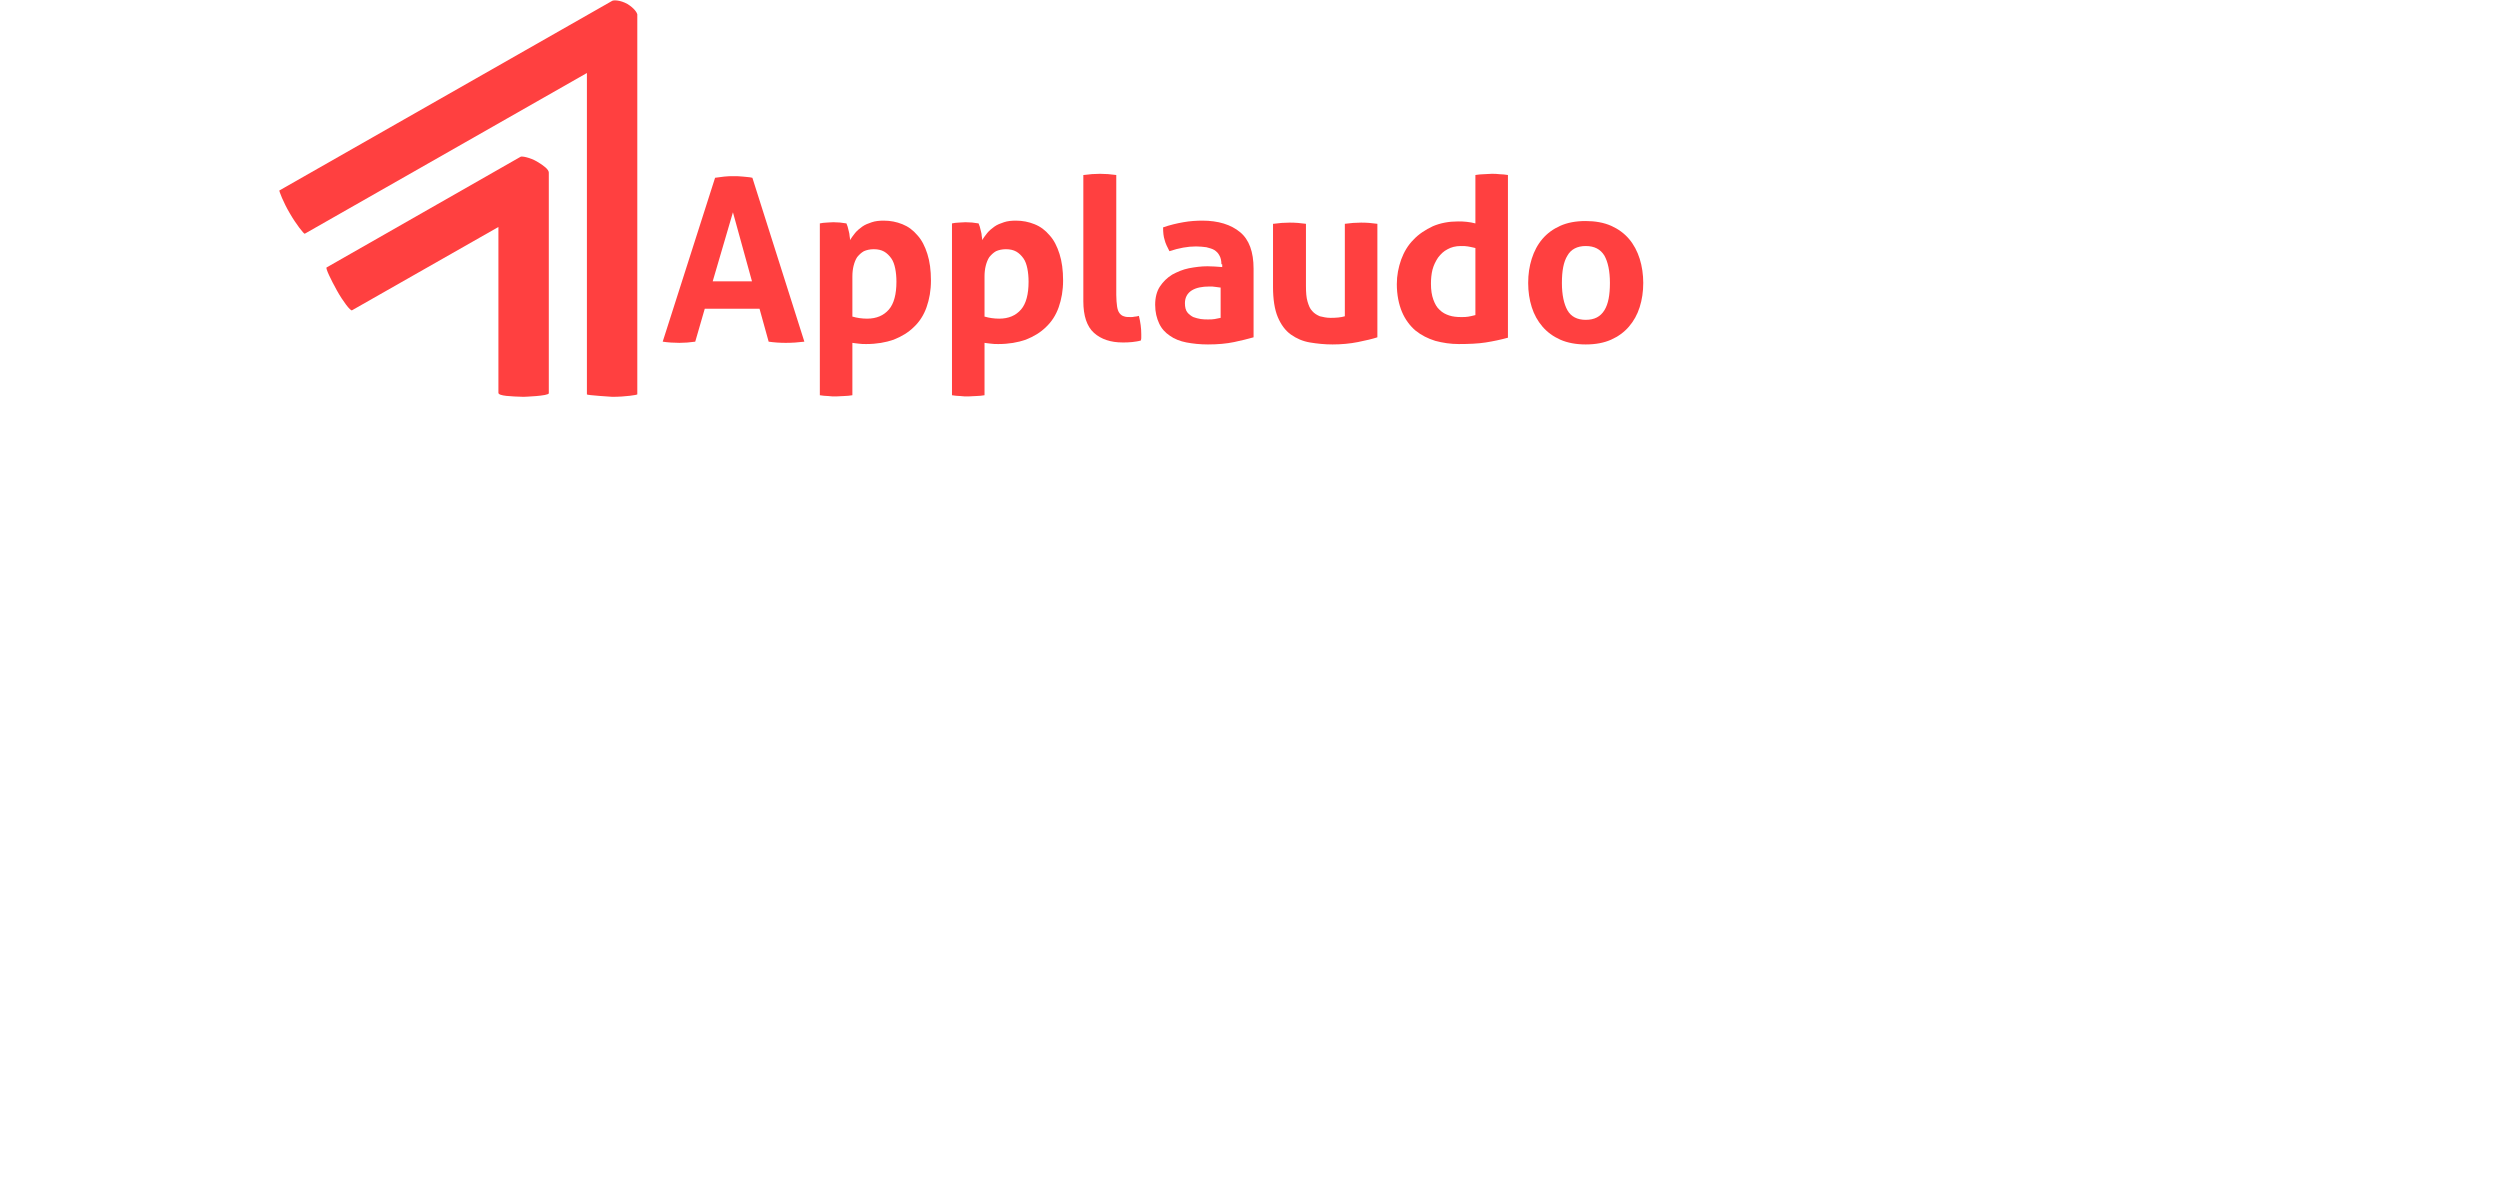
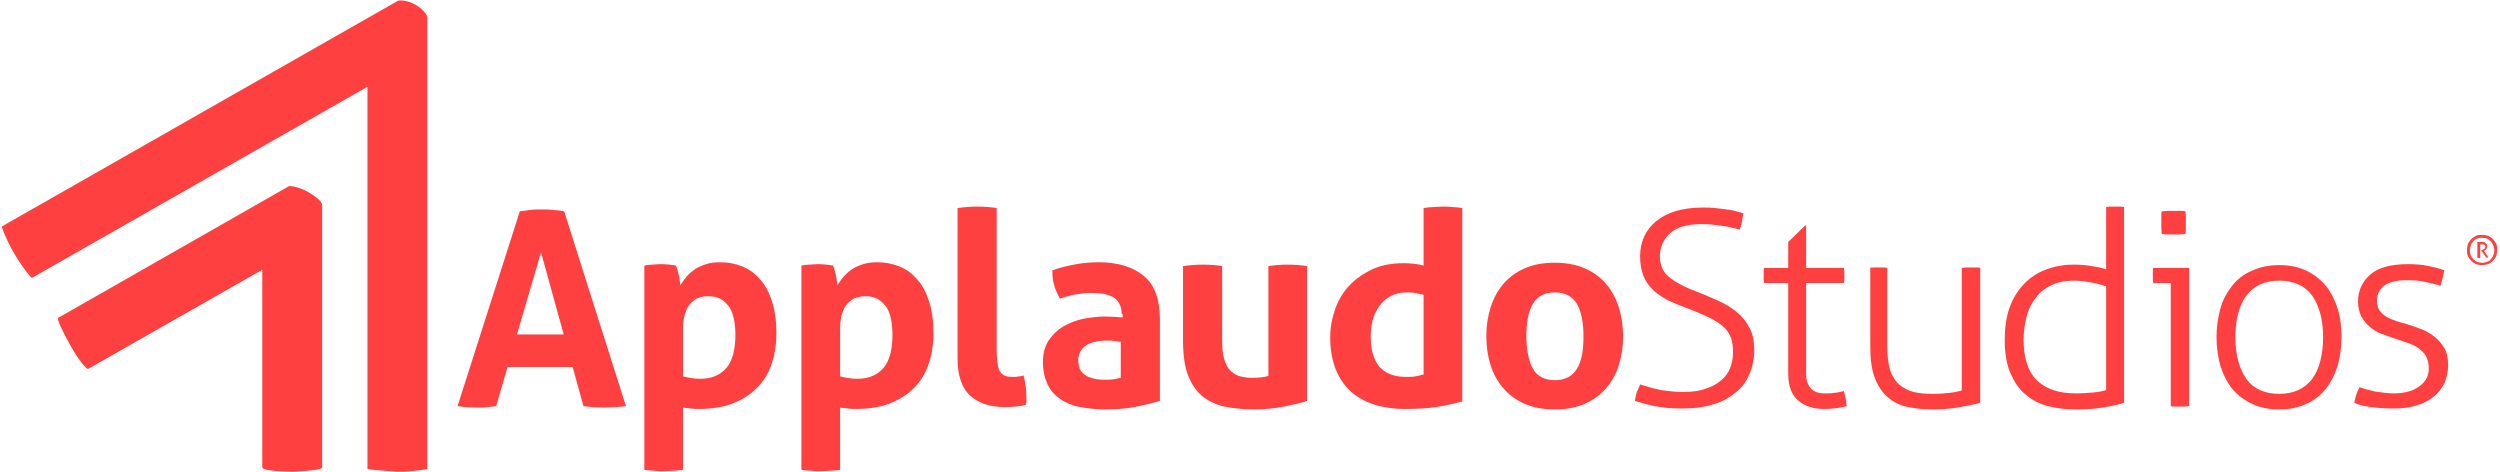
- <svg xmlns="http://www.w3.org/2000/svg" width="200px" version="1.1" class="logo" x="0px" y="0px" viewBox="-70 0 630 300">
+ <svg xmlns="http://www.w3.org/2000/svg" version="1.1" class="logo" x="0px" y="0px" viewBox="0 0 530 100">
  <g>
    <g class="logo__wordmark">
-       <path fill="#FF4040" d="M110.2,44.8c0.8-0.1,1.6-0.2,2.3-0.3c0.7-0.1,1.6-0.1,2.4-0.1c0.8,0,1.5,0,2.3,0.1c0.7,0.1,1.6,0.1,2.4,0.3               l13.1,41.3c-1.6,0.2-3.1,0.3-4.7,0.3c-1.5,0-2.9-0.1-4.3-0.3l-2.3-8.3h-13.8l-2.4,8.3c-1.4,0.2-2.7,0.3-4,0.3               c-1.4,0-2.9-0.1-4.2-0.3L110.2,44.8z M119.5,70.9l-4.8-17.4l-5.1,17.4H119.5z" />
-       <path fill="#FF4040" d="M136.6,56.3c0.5-0.1,1.1-0.2,1.6-0.2c0.5,0,1.1-0.1,1.8-0.1c1.1,0,2.2,0.1,3.3,0.3c0.1,0.2,0.2,0.5,0.3,0.8               c0.1,0.4,0.2,0.8,0.3,1.2c0.1,0.4,0.2,0.8,0.2,1.2c0.1,0.4,0.1,0.7,0.1,1c0.4-0.6,0.8-1.2,1.3-1.8c0.5-0.6,1.1-1.1,1.8-1.6               c0.7-0.5,1.5-0.8,2.4-1.1c0.9-0.3,1.9-0.4,3-0.4c1.7,0,3.2,0.3,4.7,0.9c1.5,0.6,2.7,1.5,3.8,2.8c1.1,1.2,1.9,2.8,2.5,4.7               c0.6,1.9,0.9,4.1,0.9,6.7c0,2.5-0.4,4.7-1.1,6.7c-0.7,2-1.8,3.7-3.2,5c-1.4,1.4-3.1,2.4-5.1,3.2c-2,0.7-4.3,1.1-6.9,1.1               c-0.7,0-1.3,0-1.9-0.1c-0.6-0.1-1.2-0.1-1.6-0.2v13.2c-0.7,0.1-1.4,0.2-2.1,0.2c-0.7,0-1.3,0.1-2,0.1c-0.7,0-1.3,0-2-0.1               c-0.7,0-1.4-0.1-2.1-0.2V56.3z M144.9,79.8c1,0.3,2.3,0.5,3.6,0.5c2.4,0,4.2-0.8,5.5-2.3c1.3-1.5,1.9-3.9,1.9-7               c0-1.2-0.1-2.3-0.3-3.3c-0.2-1-0.5-1.9-1-2.6c-0.5-0.7-1.1-1.3-1.8-1.7c-0.7-0.4-1.6-0.6-2.6-0.6c-1,0-1.8,0.2-2.5,0.5               c-0.7,0.4-1.2,0.9-1.7,1.5c-0.4,0.6-0.7,1.4-0.9,2.2c-0.2,0.8-0.3,1.7-0.3,2.7V79.8z" />
-       <path fill="#FF4040" d="M169.9,56.3c0.5-0.1,1.1-0.2,1.6-0.2c0.5,0,1.1-0.1,1.8-0.1c1.1,0,2.2,0.1,3.3,0.3c0.1,0.2,0.2,0.5,0.3,0.8               c0.1,0.4,0.2,0.8,0.3,1.2c0.1,0.4,0.2,0.8,0.2,1.2c0.1,0.4,0.1,0.7,0.1,1c0.4-0.6,0.8-1.2,1.3-1.8c0.5-0.6,1.1-1.1,1.8-1.6               c0.7-0.5,1.5-0.8,2.4-1.1c0.9-0.3,1.9-0.4,3-0.4c1.7,0,3.2,0.3,4.7,0.9c1.5,0.6,2.7,1.5,3.8,2.8c1.1,1.2,1.9,2.8,2.5,4.7               c0.6,1.9,0.9,4.1,0.9,6.7c0,2.5-0.4,4.7-1.1,6.7c-0.7,2-1.8,3.7-3.2,5c-1.4,1.4-3.1,2.4-5.1,3.2c-2,0.7-4.3,1.1-6.9,1.1               c-0.7,0-1.3,0-1.9-0.1c-0.6-0.1-1.2-0.1-1.6-0.2v13.2c-0.7,0.1-1.4,0.2-2.1,0.2c-0.7,0-1.3,0.1-2,0.1c-0.7,0-1.3,0-2-0.1               c-0.7,0-1.4-0.1-2.1-0.2V56.3z M178.2,79.8c1,0.3,2.3,0.5,3.6,0.5c2.4,0,4.2-0.8,5.5-2.3c1.3-1.5,1.9-3.9,1.9-7               c0-1.2-0.1-2.3-0.3-3.3c-0.2-1-0.5-1.9-1-2.6c-0.5-0.7-1.1-1.3-1.8-1.7c-0.7-0.4-1.6-0.6-2.6-0.6c-1,0-1.8,0.2-2.5,0.5               c-0.7,0.4-1.2,0.9-1.7,1.5c-0.4,0.6-0.7,1.4-0.9,2.2c-0.2,0.8-0.3,1.7-0.3,2.7V79.8z" />
-       <path fill="#FF4040" d="M203.1,44.1c1.4-0.2,2.8-0.3,4.1-0.3c1.3,0,2.7,0.1,4.1,0.3v30.2c0,1.2,0.1,2.1,0.2,2.9               c0.1,0.7,0.3,1.3,0.6,1.7c0.3,0.4,0.7,0.7,1.1,0.8c0.5,0.2,1,0.2,1.7,0.2c0.3,0,0.7,0,1-0.1c0.4,0,0.7-0.1,1.1-0.2               c0.4,1.6,0.6,3.1,0.6,4.6c0,0.3,0,0.6,0,0.8c0,0.2,0,0.5-0.1,0.8c-0.6,0.2-1.4,0.3-2.2,0.4c-0.9,0.1-1.7,0.1-2.4,0.1               c-3,0-5.4-0.8-7.2-2.4c-1.8-1.6-2.7-4.3-2.7-8V44.1z" />
-       <path fill="#FF4040" d="M237.8,66.6c0-0.9-0.2-1.7-0.5-2.2c-0.3-0.6-0.7-1-1.3-1.4c-0.5-0.3-1.2-0.5-2-0.7               c-0.8-0.1-1.7-0.2-2.6-0.2c-2.1,0-4.3,0.4-6.7,1.2c-0.5-1-1-1.9-1.2-2.8c-0.3-0.9-0.4-1.9-0.4-3.2c1.7-0.6,3.4-1,5.1-1.3               c1.7-0.3,3.3-0.4,4.8-0.4c4,0,7.2,1,9.5,2.9c2.3,1.9,3.4,5,3.4,9.2V85c-1.4,0.4-3,0.8-4.9,1.2c-1.9,0.4-4.1,0.6-6.6,0.6               c-2,0-3.8-0.2-5.4-0.5c-1.6-0.3-3.1-0.9-4.2-1.7c-1.2-0.8-2.1-1.8-2.7-3.1c-0.6-1.3-1-2.8-1-4.7c0-1.8,0.4-3.4,1.2-4.6               c0.8-1.2,1.8-2.2,3.1-3c1.3-0.7,2.7-1.3,4.2-1.6c1.6-0.3,3.1-0.5,4.7-0.5c1.1,0,2.4,0.1,3.7,0.2V66.6z M237.8,72.5               c-0.5-0.1-1-0.1-1.5-0.2c-0.5-0.1-1-0.1-1.5-0.1c-1.9,0-3.4,0.3-4.5,1c-1.1,0.7-1.7,1.8-1.7,3.2c0,1,0.2,1.8,0.6,2.3               c0.4,0.5,0.9,0.9,1.5,1.2c0.6,0.2,1.2,0.4,1.9,0.5c0.7,0.1,1.3,0.1,1.8,0.1c0.6,0,1.2,0,1.7-0.1c0.6-0.1,1.1-0.2,1.5-0.3V72.5z" />
-       <path fill="#FF4040" d="M250.9,56.4c1.4-0.2,2.8-0.3,4.1-0.3c1.4,0,2.7,0.1,4.1,0.3v15.7c0,1.6,0.1,2.9,0.4,3.9               c0.3,1,0.6,1.8,1.2,2.4c0.5,0.6,1.2,1,1.9,1.3c0.8,0.2,1.7,0.4,2.7,0.4c1.4,0,2.6-0.1,3.6-0.4V56.4c1.4-0.2,2.8-0.3,4.1-0.3               c1.4,0,2.7,0.1,4.1,0.3V85c-1.2,0.4-2.9,0.8-4.9,1.2c-2,0.4-4.2,0.6-6.4,0.6c-2,0-3.9-0.2-5.7-0.5c-1.8-0.3-3.4-1-4.8-2               c-1.4-1-2.5-2.5-3.3-4.4c-0.8-1.9-1.2-4.5-1.2-7.6V56.4z" />
-       <path fill="#FF4040" d="M301.8,44.1c0.7-0.1,1.4-0.2,2.1-0.2c0.7,0,1.3-0.1,2-0.1c0.7,0,1.3,0,2,0.1c0.7,0,1.4,0.1,2.1,0.2v41               c-1.8,0.5-3.7,0.9-5.6,1.2c-1.9,0.3-4.2,0.4-6.8,0.4c-2.1,0-4-0.3-5.9-0.8c-1.9-0.6-3.5-1.4-5-2.6c-1.4-1.2-2.6-2.8-3.4-4.7               c-0.8-1.9-1.3-4.3-1.3-7c0-2.2,0.4-4.2,1.1-6.2c0.7-1.9,1.7-3.6,3.1-5c1.3-1.4,3-2.5,4.9-3.4c1.9-0.8,4-1.2,6.3-1.2               c0.7,0,1.4,0,2.2,0.1c0.8,0.1,1.5,0.2,2.2,0.4V44.1z M301.8,62.5c-0.8-0.2-1.4-0.3-1.9-0.4c-0.5-0.1-1.1-0.1-1.8-0.1               c-1.3,0-2.4,0.3-3.3,0.8c-1,0.5-1.7,1.2-2.4,2.1c-0.6,0.9-1.1,1.9-1.4,3c-0.3,1.2-0.4,2.4-0.4,3.6c0,1.6,0.2,2.9,0.6,4               c0.4,1.1,0.9,2,1.6,2.6c0.7,0.7,1.5,1.1,2.4,1.4c0.9,0.3,1.9,0.4,3,0.4c0.7,0,1.3,0,1.8-0.1c0.5-0.1,1.1-0.2,1.8-0.4V62.5z" />
-       <path fill="#FF4040" d="M329.6,86.8c-2.4,0-4.6-0.4-6.4-1.2c-1.8-0.8-3.3-1.9-4.5-3.3c-1.2-1.4-2.1-3-2.7-4.9               c-0.6-1.9-0.9-3.9-0.9-6.1c0-2.2,0.3-4.2,0.9-6.1c0.6-1.9,1.5-3.6,2.7-5c1.2-1.4,2.7-2.5,4.5-3.3c1.8-0.8,3.9-1.2,6.4-1.2               c2.4,0,4.6,0.4,6.4,1.2c1.8,0.8,3.3,1.9,4.5,3.3c1.2,1.4,2.1,3.1,2.7,5c0.6,1.9,0.9,4,0.9,6.1c0,2.2-0.3,4.2-0.9,6.1               c-0.6,1.9-1.5,3.5-2.7,4.9c-1.2,1.4-2.7,2.5-4.5,3.3C334.2,86.4,332.1,86.8,329.6,86.8z M329.6,80.6c2.2,0,3.7-0.8,4.7-2.4               c1-1.6,1.4-3.9,1.4-6.9c0-3-0.5-5.3-1.4-6.9c-1-1.6-2.5-2.4-4.7-2.4c-2.1,0-3.7,0.8-4.6,2.4c-1,1.6-1.4,3.9-1.4,6.9               c0,3,0.5,5.3,1.4,6.9C325.9,79.8,327.5,80.6,329.6,80.6z" />
+       <path fill="#FF4040" d="M110.2,44.8c0.8-0.1,1.6-0.2,2.3-0.3c0.7-0.1,1.6-0.1,2.4-0.1c0.8,0,1.5,0,2.3,0.1c0.7,0.1,1.6,0.1,2.4,0.3    l13.1,41.3c-1.6,0.2-3.1,0.3-4.7,0.3c-1.5,0-2.9-0.1-4.3-0.3l-2.3-8.3h-13.8l-2.4,8.3c-1.4,0.2-2.7,0.3-4,0.3    c-1.4,0-2.9-0.1-4.2-0.3L110.2,44.8z M119.5,70.9l-4.8-17.4l-5.1,17.4H119.5z" />
+       <path fill="#FF4040" d="M136.6,56.3c0.5-0.1,1.1-0.2,1.6-0.2c0.5,0,1.1-0.1,1.8-0.1c1.1,0,2.2,0.1,3.3,0.3c0.1,0.2,0.2,0.5,0.3,0.8    c0.1,0.4,0.2,0.8,0.3,1.2c0.1,0.4,0.2,0.8,0.2,1.2c0.1,0.4,0.1,0.7,0.1,1c0.4-0.6,0.8-1.2,1.3-1.8c0.5-0.6,1.1-1.1,1.8-1.6    c0.7-0.5,1.5-0.8,2.4-1.1c0.9-0.3,1.9-0.4,3-0.4c1.7,0,3.2,0.3,4.7,0.9c1.5,0.6,2.7,1.5,3.8,2.8c1.1,1.2,1.9,2.8,2.5,4.7    c0.6,1.9,0.9,4.1,0.9,6.7c0,2.5-0.4,4.7-1.1,6.7c-0.7,2-1.8,3.7-3.2,5c-1.4,1.4-3.1,2.4-5.1,3.2c-2,0.7-4.3,1.1-6.9,1.1    c-0.7,0-1.3,0-1.9-0.1c-0.6-0.1-1.2-0.1-1.6-0.2v13.2c-0.7,0.1-1.4,0.2-2.1,0.2c-0.7,0-1.3,0.1-2,0.1c-0.7,0-1.3,0-2-0.1    c-0.7,0-1.4-0.1-2.1-0.2V56.3z M144.9,79.8c1,0.3,2.3,0.5,3.6,0.5c2.4,0,4.2-0.8,5.5-2.3c1.3-1.5,1.9-3.9,1.9-7    c0-1.2-0.1-2.3-0.3-3.3c-0.2-1-0.5-1.9-1-2.6c-0.5-0.7-1.1-1.3-1.8-1.7c-0.7-0.4-1.6-0.6-2.6-0.6c-1,0-1.8,0.2-2.5,0.5    c-0.7,0.4-1.2,0.9-1.7,1.5c-0.4,0.6-0.7,1.4-0.9,2.2c-0.2,0.8-0.3,1.7-0.3,2.7V79.8z" />
+       <path fill="#FF4040" d="M169.9,56.3c0.5-0.1,1.1-0.2,1.6-0.2c0.5,0,1.1-0.1,1.8-0.1c1.1,0,2.2,0.1,3.3,0.3c0.1,0.2,0.2,0.5,0.3,0.8    c0.1,0.4,0.2,0.8,0.3,1.2c0.1,0.4,0.2,0.8,0.2,1.2c0.1,0.4,0.1,0.7,0.1,1c0.4-0.6,0.8-1.2,1.3-1.8c0.5-0.6,1.1-1.1,1.8-1.6    c0.7-0.5,1.5-0.8,2.4-1.1c0.9-0.3,1.9-0.4,3-0.4c1.7,0,3.2,0.3,4.7,0.9c1.5,0.6,2.7,1.5,3.8,2.8c1.1,1.2,1.9,2.8,2.5,4.7    c0.6,1.9,0.9,4.1,0.9,6.7c0,2.5-0.4,4.7-1.1,6.7c-0.7,2-1.8,3.7-3.2,5c-1.4,1.4-3.1,2.4-5.1,3.2c-2,0.7-4.3,1.1-6.9,1.1    c-0.7,0-1.3,0-1.9-0.1c-0.6-0.1-1.2-0.1-1.6-0.2v13.2c-0.7,0.1-1.4,0.2-2.1,0.2c-0.7,0-1.3,0.1-2,0.1c-0.7,0-1.3,0-2-0.1    c-0.7,0-1.4-0.1-2.1-0.2V56.3z M178.2,79.8c1,0.3,2.3,0.5,3.6,0.5c2.4,0,4.2-0.8,5.5-2.3c1.3-1.5,1.9-3.9,1.9-7    c0-1.2-0.1-2.3-0.3-3.3c-0.2-1-0.5-1.9-1-2.6c-0.5-0.7-1.1-1.3-1.8-1.7c-0.7-0.4-1.6-0.6-2.6-0.6c-1,0-1.8,0.2-2.5,0.5    c-0.7,0.4-1.2,0.9-1.7,1.5c-0.4,0.6-0.7,1.4-0.9,2.2c-0.2,0.8-0.3,1.7-0.3,2.7V79.8z" />
+       <path fill="#FF4040" d="M203.1,44.1c1.4-0.2,2.8-0.3,4.1-0.3c1.3,0,2.7,0.1,4.1,0.3v30.2c0,1.2,0.1,2.1,0.2,2.9    c0.1,0.7,0.3,1.3,0.6,1.7c0.3,0.4,0.7,0.7,1.1,0.8c0.5,0.2,1,0.2,1.7,0.2c0.3,0,0.7,0,1-0.1c0.4,0,0.7-0.1,1.1-0.2    c0.4,1.6,0.6,3.1,0.6,4.6c0,0.3,0,0.6,0,0.8c0,0.2,0,0.5-0.1,0.8c-0.6,0.2-1.4,0.3-2.2,0.4c-0.9,0.1-1.7,0.1-2.4,0.1    c-3,0-5.4-0.8-7.2-2.4c-1.8-1.6-2.7-4.3-2.7-8V44.1z" />
+       <path fill="#FF4040" d="M237.8,66.6c0-0.9-0.2-1.7-0.5-2.2c-0.3-0.6-0.7-1-1.3-1.4c-0.5-0.3-1.2-0.5-2-0.7    c-0.8-0.1-1.7-0.2-2.6-0.2c-2.1,0-4.3,0.4-6.7,1.2c-0.5-1-1-1.9-1.2-2.8c-0.3-0.9-0.4-1.9-0.4-3.2c1.7-0.6,3.4-1,5.1-1.3    c1.7-0.3,3.3-0.4,4.8-0.4c4,0,7.2,1,9.5,2.9c2.3,1.9,3.4,5,3.4,9.2V85c-1.4,0.4-3,0.8-4.9,1.2c-1.9,0.4-4.1,0.6-6.6,0.6    c-2,0-3.8-0.2-5.4-0.5c-1.6-0.3-3.1-0.9-4.2-1.7c-1.2-0.8-2.1-1.8-2.7-3.1c-0.6-1.3-1-2.8-1-4.7c0-1.8,0.4-3.4,1.2-4.6    c0.8-1.2,1.8-2.2,3.1-3c1.3-0.7,2.7-1.3,4.2-1.6c1.6-0.3,3.1-0.5,4.7-0.5c1.1,0,2.4,0.1,3.7,0.2V66.6z M237.8,72.5    c-0.5-0.1-1-0.1-1.5-0.2c-0.5-0.1-1-0.1-1.5-0.1c-1.9,0-3.4,0.3-4.5,1c-1.1,0.7-1.7,1.8-1.7,3.2c0,1,0.2,1.8,0.6,2.3    c0.4,0.5,0.9,0.9,1.5,1.2c0.6,0.2,1.2,0.4,1.9,0.5c0.7,0.1,1.3,0.1,1.8,0.1c0.6,0,1.2,0,1.7-0.1c0.6-0.1,1.1-0.2,1.5-0.3V72.5z" />
+       <path fill="#FF4040" d="M250.9,56.4c1.4-0.2,2.8-0.3,4.1-0.3c1.4,0,2.7,0.1,4.1,0.3v15.7c0,1.6,0.1,2.9,0.4,3.9    c0.3,1,0.6,1.8,1.2,2.4c0.5,0.6,1.2,1,1.9,1.3c0.8,0.2,1.7,0.4,2.7,0.4c1.4,0,2.6-0.1,3.6-0.4V56.4c1.4-0.2,2.8-0.3,4.1-0.3    c1.4,0,2.7,0.1,4.1,0.3V85c-1.2,0.4-2.9,0.8-4.9,1.2c-2,0.4-4.2,0.6-6.4,0.6c-2,0-3.9-0.2-5.7-0.5c-1.8-0.3-3.4-1-4.8-2    c-1.4-1-2.5-2.5-3.3-4.4c-0.8-1.9-1.2-4.5-1.2-7.6V56.4z" />
+       <path fill="#FF4040" d="M301.8,44.1c0.7-0.1,1.4-0.2,2.1-0.2c0.7,0,1.3-0.1,2-0.1c0.7,0,1.3,0,2,0.1c0.7,0,1.4,0.1,2.1,0.2v41    c-1.8,0.5-3.7,0.9-5.6,1.2c-1.9,0.3-4.2,0.4-6.8,0.4c-2.1,0-4-0.3-5.9-0.8c-1.9-0.6-3.5-1.4-5-2.6c-1.4-1.2-2.6-2.8-3.4-4.7    c-0.8-1.9-1.3-4.3-1.3-7c0-2.2,0.4-4.2,1.1-6.2c0.7-1.9,1.7-3.6,3.1-5c1.3-1.4,3-2.5,4.9-3.4c1.9-0.8,4-1.2,6.3-1.2    c0.7,0,1.4,0,2.2,0.1c0.8,0.1,1.5,0.2,2.2,0.4V44.1z M301.8,62.5c-0.8-0.2-1.4-0.3-1.9-0.4c-0.5-0.1-1.1-0.1-1.8-0.1    c-1.3,0-2.4,0.3-3.3,0.8c-1,0.5-1.7,1.2-2.4,2.1c-0.6,0.9-1.1,1.9-1.4,3c-0.3,1.2-0.4,2.4-0.4,3.6c0,1.6,0.2,2.9,0.6,4    c0.4,1.1,0.9,2,1.6,2.6c0.7,0.7,1.5,1.1,2.4,1.4c0.9,0.3,1.9,0.4,3,0.4c0.7,0,1.3,0,1.8-0.1c0.5-0.1,1.1-0.2,1.8-0.4V62.5z" />
+       <path fill="#FF4040" d="M329.6,86.8c-2.4,0-4.6-0.4-6.4-1.2c-1.8-0.8-3.3-1.9-4.5-3.3c-1.2-1.4-2.1-3-2.7-4.9    c-0.6-1.9-0.9-3.9-0.9-6.1c0-2.2,0.3-4.2,0.9-6.1c0.6-1.9,1.5-3.6,2.7-5c1.2-1.4,2.7-2.5,4.5-3.3c1.8-0.8,3.9-1.2,6.4-1.2    c2.4,0,4.6,0.4,6.4,1.2c1.8,0.8,3.3,1.9,4.5,3.3c1.2,1.4,2.1,3.1,2.7,5c0.6,1.9,0.9,4,0.9,6.1c0,2.2-0.3,4.2-0.9,6.1    c-0.6,1.9-1.5,3.5-2.7,4.9c-1.2,1.4-2.7,2.5-4.5,3.3C334.2,86.4,332.1,86.8,329.6,86.8z M329.6,80.6c2.2,0,3.7-0.8,4.7-2.4    c1-1.6,1.4-3.9,1.4-6.9c0-3-0.5-5.3-1.4-6.9c-1-1.6-2.5-2.4-4.7-2.4c-2.1,0-3.7,0.8-4.6,2.4c-1,1.6-1.4,3.9-1.4,6.9    c0,3,0.5,5.3,1.4,6.9C325.9,79.8,327.5,80.6,329.6,80.6z" />
+       <path fill="#FF4040" d="M347.7,81.5c0.5,0.2,1.1,0.3,1.7,0.5c0.6,0.2,1.2,0.4,1.9,0.5c0.7,0.2,1.5,0.3,2.4,0.4    c0.9,0.1,1.9,0.2,3.1,0.2c1.9,0,3.5-0.2,4.8-0.7c1.3-0.4,2.4-1,3.3-1.8c0.9-0.7,1.5-1.6,1.9-2.6c0.4-1,0.6-2.1,0.6-3.3    c0-1.1-0.1-2.1-0.4-3c-0.3-0.8-0.8-1.6-1.5-2.3c-0.7-0.7-1.7-1.3-3-2c-1.3-0.6-2.8-1.3-4.7-2c-1.4-0.5-2.6-1-3.9-1.6    c-1.2-0.6-2.3-1.3-3.2-2.1c-0.9-0.8-1.7-1.8-2.2-3c-0.5-1.2-0.8-2.6-0.8-4.3c0-3.1,1.1-5.6,3.4-7.5c2.3-1.9,5.6-2.9,9.9-2.9    c0.9,0,1.7,0,2.6,0.1c0.9,0.1,1.7,0.2,2.4,0.3c0.8,0.1,1.5,0.2,2.1,0.4c0.6,0.2,1.2,0.3,1.5,0.4c-0.1,0.6-0.2,1.2-0.3,1.8    c-0.1,0.6-0.3,1.2-0.5,1.7c-0.9-0.3-2.1-0.6-3.6-0.8c-1.5-0.2-2.9-0.4-4.3-0.4c-3.2,0-5.5,0.7-6.9,2c-1.4,1.3-2.1,3-2.1,4.9    c0,1,0.2,1.9,0.6,2.7c0.4,0.8,1,1.4,1.8,2c0.8,0.6,1.7,1.1,2.7,1.6c1,0.5,2.2,0.9,3.4,1.4c1.6,0.7,3.2,1.3,4.6,2    c1.4,0.7,2.6,1.5,3.6,2.4c1,0.9,1.8,2,2.4,3.2c0.6,1.2,0.9,2.7,0.9,4.5c0,2-0.4,3.8-1.1,5.3c-0.7,1.6-1.7,2.9-3.1,3.9    c-1.3,1.1-2.9,1.9-4.8,2.4c-1.9,0.6-4,0.8-6.4,0.8c-2.3,0-4.2-0.2-5.7-0.5c-1.5-0.3-2.9-0.7-4.2-1.1c0.1-0.6,0.2-1.2,0.4-1.9    C347.3,82.6,347.5,82,347.7,81.5z" />
+       <path fill="#FF4040" d="M379,60H374c0-0.2-0.1-0.4-0.1-0.7c0-0.3,0-0.6,0-0.9c0-0.3,0-0.6,0-0.9c0-0.3,0-0.5,0.1-0.7h5.1v-5.5    l3.6-3.5h0.2v9h8c0,0.2,0.1,0.4,0.1,0.7c0,0.3,0,0.6,0,0.9c0,0.3,0,0.6,0,0.9c0,0.3-0.1,0.6-0.1,0.7h-8v19.1c0,1,0.1,1.7,0.4,2.3    c0.3,0.6,0.6,1,1,1.3c0.4,0.3,0.9,0.5,1.4,0.6c0.5,0.1,1.1,0.1,1.6,0.1c1.4,0,2.5-0.2,3.6-0.5c0.3,1,0.5,2.1,0.6,3.2    c-1.4,0.4-3,0.6-4.9,0.6c-2.2,0-4-0.6-5.4-1.8c-1.4-1.2-2.1-3.1-2.1-5.7V60z" />
+       <path fill="#FF4040" d="M396.2,56.8c0.2,0,0.6-0.1,1-0.1c0.4,0,0.7,0,0.9,0c0.2,0,0.6,0,1,0c0.4,0,0.7,0,1,0.1v16.5    c0,2.1,0.2,3.8,0.6,5.1c0.4,1.3,1.1,2.4,1.9,3.1c0.8,0.7,1.9,1.3,3.1,1.6c1.2,0.3,2.6,0.4,4.1,0.4c1.3,0,2.4-0.1,3.4-0.2    c1-0.1,1.9-0.3,2.7-0.5V56.8c0.2,0,0.6-0.1,1-0.1c0.4,0,0.7,0,0.9,0c0.2,0,0.6,0,1,0c0.4,0,0.7,0,1,0.1v28.6c-1.4,0.4-3,0.7-4.8,1    c-1.8,0.3-3.6,0.4-5.4,0.4c-1.8,0-3.5-0.2-5.1-0.5c-1.6-0.3-3-1-4.2-2c-1.2-1-2.1-2.3-2.8-4.1c-0.7-1.7-1-4-1-6.7V56.8z" />
+       <path fill="#FF4040" d="M446.4,43.9c0.2,0,0.6-0.1,1-0.1c0.4,0,0.7,0,0.9,0c0.2,0,0.6,0,1,0c0.4,0,0.7,0,1,0.1v41.5    c-1.2,0.4-2.7,0.7-4.5,1c-1.8,0.3-3.6,0.4-5.6,0.4c-2.1,0-4.1-0.2-6-0.7c-1.9-0.5-3.5-1.3-4.8-2.5c-1.4-1.1-2.4-2.7-3.2-4.5    c-0.8-1.9-1.2-4.2-1.2-7c0-2.5,0.3-4.8,1-6.8c0.7-2,1.7-3.6,3-5c1.3-1.4,2.8-2.4,4.6-3.1c1.8-0.7,3.8-1.1,6-1.1    c1.3,0,2.6,0.1,3.8,0.3c1.3,0.2,2.3,0.4,3.1,0.7V43.9z M446.4,60.7c-0.8-0.3-1.8-0.6-3-0.8c-1.2-0.2-2.4-0.4-3.7-0.4    c-1.8,0-3.4,0.3-4.7,0.9c-1.3,0.6-2.5,1.5-3.3,2.6c-0.9,1.1-1.6,2.4-2,3.9c-0.4,1.5-0.7,3.2-0.7,5.1c0,4,1,6.9,2.9,8.7    c1.9,1.8,4.6,2.7,8.2,2.7c1.3,0,2.5-0.1,3.7-0.2c1.2-0.1,2.1-0.3,2.7-0.5V60.7z" />
+       <path fill="#FF4040" d="M460.2,60h-3.7c0-0.2-0.1-0.4-0.1-0.7c0-0.3,0-0.6,0-0.9c0-0.3,0-0.6,0-0.9c0-0.3,0-0.6,0.1-0.7h7.6v29.3    c-0.2,0-0.6,0.1-1,0.1c-0.4,0-0.7,0-1,0c-0.2,0-0.5,0-0.9,0c-0.4,0-0.8,0-1-0.1V60z M458.3,49.6c0-0.3-0.1-0.8-0.1-1.3    c0-0.5,0-0.9,0-1.3c0-0.3,0-0.7,0-1.1c0-0.5,0-0.8,0.1-1.1c0.3,0,0.8-0.1,1.3-0.1c0.5,0,0.9,0,1.3,0c0.3,0,0.7,0,1.2,0    c0.5,0,0.9,0,1.2,0.1c0,0.3,0.1,0.7,0.1,1.1c0,0.5,0,0.8,0,1.1c0,0.3,0,0.8,0,1.3c0,0.5,0,0.9-0.1,1.3c-0.3,0-0.7,0.1-1.2,0.1    c-0.5,0-0.9,0-1.2,0c-0.3,0-0.8,0-1.3,0C459.1,49.7,458.7,49.7,458.3,49.6z" />
+       <path fill="#FF4040" d="M483.2,86.8c-2.2,0-4.2-0.4-5.8-1.2c-1.7-0.8-3.1-1.9-4.2-3.2c-1.1-1.4-1.9-3-2.5-4.9    c-0.5-1.9-0.8-3.9-0.8-6c0-2.1,0.3-4.2,0.8-6c0.5-1.9,1.4-3.5,2.5-4.9c1.1-1.4,2.5-2.5,4.2-3.2c1.7-0.8,3.6-1.2,5.8-1.2    c2.2,0,4.1,0.4,5.8,1.2c1.6,0.8,3,1.9,4.1,3.2c1.1,1.4,1.9,3,2.5,4.9c0.6,1.9,0.8,3.9,0.8,6c0,2.1-0.3,4.2-0.8,6    c-0.6,1.9-1.4,3.5-2.5,4.9c-1.1,1.4-2.5,2.5-4.1,3.2C487.3,86.4,485.4,86.8,483.2,86.8z M483.2,83.5c3.1,0,5.4-1.1,7-3.2    c1.5-2.1,2.3-5.1,2.3-8.8c0-3.7-0.8-6.6-2.3-8.8c-1.5-2.1-3.9-3.2-7-3.2c-3.1,0-5.4,1.1-7,3.2c-1.5,2.1-2.3,5.1-2.3,8.8    c0,3.7,0.8,6.6,2.3,8.8C477.7,82.4,480.1,83.5,483.2,83.5z" />
+       <path fill="#FF4040" d="M500.2,82.1c0.9,0.3,2,0.6,3.3,0.9c1.4,0.2,2.7,0.4,3.9,0.4c2.3,0,4.2-0.5,5.5-1.5c1.4-1,2-2.3,2-3.8    c0-1-0.2-1.9-0.6-2.6c-0.4-0.7-1-1.2-1.6-1.7c-0.7-0.5-1.4-0.8-2.3-1.1c-0.9-0.3-1.7-0.6-2.6-0.9c-1-0.3-1.9-0.7-2.9-1    c-1-0.4-1.8-0.9-2.5-1.5c-0.7-0.6-1.3-1.3-1.8-2.2c-0.4-0.8-0.7-1.9-0.7-3.2c0-2.3,0.9-4.2,2.6-5.7c1.7-1.5,4.4-2.2,8-2.2    c1.5,0,3,0.1,4.4,0.4c1.4,0.3,2.5,0.6,3.3,0.9c-0.2,1.1-0.5,2.2-0.8,3.3c-0.8-0.3-1.9-0.5-3.1-0.8c-1.3-0.3-2.6-0.4-3.9-0.4    c-2.4,0-4,0.4-5,1.2c-1,0.8-1.5,1.9-1.5,3.2c0,0.7,0.2,1.4,0.5,1.9c0.3,0.5,0.8,1,1.3,1.3c0.6,0.4,1.2,0.7,1.9,0.9    c0.7,0.3,1.5,0.5,2.3,0.7c1,0.3,2.1,0.7,3.2,1.1c1.1,0.4,2,0.9,2.9,1.6c0.9,0.7,1.6,1.5,2.2,2.5c0.6,1,0.8,2.2,0.8,3.7    c0,1.4-0.3,2.6-0.8,3.8c-0.6,1.1-1.3,2.1-2.4,2.9c-1,0.8-2.2,1.4-3.6,1.8c-1.4,0.4-2.9,0.6-4.6,0.6c-1.9,0-3.5-0.1-5-0.3    c-1.5-0.2-2.6-0.5-3.5-0.9C499.3,84.4,499.6,83.2,500.2,82.1z" />
+       <g>
+         <path fill="#FF4040" d="M526.2,56.2c-0.5,0-0.9-0.1-1.3-0.2c-0.4-0.2-0.7-0.4-1-0.7c-0.3-0.3-0.5-0.6-0.7-1     c-0.2-0.4-0.2-0.8-0.2-1.3c0-0.4,0.1-0.9,0.2-1.3c0.2-0.4,0.4-0.7,0.7-1c0.3-0.3,0.6-0.5,1-0.7c0.4-0.2,0.8-0.2,1.3-0.2     c0.5,0,0.9,0.1,1.3,0.2c0.4,0.2,0.7,0.4,1,0.7c0.3,0.3,0.5,0.6,0.7,1c0.2,0.4,0.2,0.8,0.2,1.3c0,0.5-0.1,0.9-0.2,1.3     c-0.2,0.4-0.4,0.7-0.7,1c-0.3,0.3-0.6,0.5-1,0.7C527.1,56.1,526.7,56.2,526.2,56.2z M526.2,55.7c0.4,0,0.8-0.1,1.1-0.2     c0.3-0.1,0.6-0.3,0.8-0.6c0.2-0.2,0.4-0.5,0.5-0.8c0.1-0.3,0.2-0.7,0.2-1c0-0.4-0.1-0.7-0.2-1c-0.1-0.3-0.3-0.6-0.5-0.9     c-0.2-0.2-0.5-0.4-0.8-0.6c-0.3-0.1-0.7-0.2-1.1-0.2c-0.4,0-0.8,0.1-1.1,0.2c-0.3,0.1-0.6,0.3-0.8,0.6c-0.2,0.2-0.4,0.5-0.5,0.9     c-0.1,0.3-0.2,0.7-0.2,1c0,0.4,0.1,0.7,0.2,1c0.1,0.3,0.3,0.6,0.5,0.8c0.2,0.2,0.5,0.4,0.8,0.6C525.4,55.6,525.8,55.7,526.2,55.7z      M525.2,51.3c0.1,0,0.3,0,0.4,0c0.1,0,0.3,0,0.4,0c0.2,0,0.3,0,0.5,0c0.2,0,0.3,0.1,0.4,0.2c0.1,0.1,0.2,0.2,0.3,0.3     c0.1,0.1,0.1,0.3,0.1,0.5c0,0.1,0,0.2-0.1,0.3c0,0.1-0.1,0.2-0.2,0.3c-0.1,0.1-0.1,0.1-0.2,0.2c-0.1,0.1-0.2,0.1-0.2,0.1l1,1.4     c-0.1,0-0.1,0-0.2,0c0,0-0.1,0-0.1,0c-0.1,0-0.1,0-0.1,0s-0.1,0-0.1,0l-1.1-1.5l0.2-0.1c0.1,0,0.1-0.1,0.2-0.1     c0.1,0,0.2-0.1,0.2-0.1c0.1-0.1,0.1-0.1,0.2-0.2c0-0.1,0.1-0.2,0.1-0.3c0-0.2-0.1-0.3-0.2-0.4c-0.2-0.1-0.3-0.1-0.5-0.1     c-0.1,0-0.3,0-0.4,0v2.9c0,0-0.1,0-0.1,0c0,0-0.1,0-0.2,0c-0.1,0-0.1,0-0.2,0c0,0-0.1,0-0.1,0V51.3z" />
+       </g>
    </g>
    <g class="logo__icon">
-       <path fill="#FF4040" d="M61.9,100c-3.1-0.1-6.3-0.2-6.3-1V57.2l-36.9,21c-0.4,0.2-2.3-2.3-3.8-5c-1.5-2.7-2.9-5.6-2.6-5.8               l48.9-27.9c0.3-0.2,2.4,0.2,4.1,1.2c1.7,1,3,2,3,2.8v55.6C68.3,99.8,61.9,100,61.9,100z" />
-       <path fill="#FF4040" d="M88.1,1c-1.8-1-3.4-1-3.8-0.8L0.4,48c-0.1,0.1,1,3,2.6,5.7c1.6,2.8,3.6,5.3,3.8,5.2l71.1-40.5l0,81               c0,0.2,6.4,0.6,6.4,0.6c3.4,0,6.3-0.5,6.3-0.6l0-95.8C90.5,3.2,89.9,2.1,88.1,1z" />
+       <path fill="#FF4040" d="M61.9,100c-3.1-0.1-6.3-0.2-6.3-1V57.2l-36.9,21c-0.4,0.2-2.3-2.3-3.8-5c-1.5-2.7-2.9-5.6-2.6-5.8    l48.9-27.9c0.3-0.2,2.4,0.2,4.1,1.2c1.7,1,3,2,3,2.8v55.6C68.3,99.8,61.9,100,61.9,100z" />
+       <path fill="#FF4040" d="M88.1,1c-1.8-1-3.4-1-3.8-0.8L0.4,48c-0.1,0.1,1,3,2.6,5.7c1.6,2.8,3.6,5.3,3.8,5.2l71.1-40.5l0,81    c0,0.2,6.4,0.6,6.4,0.6c3.4,0,6.3-0.5,6.3-0.6l0-95.8C90.5,3.2,89.9,2.1,88.1,1z" />
    </g>
  </g>
</svg>
